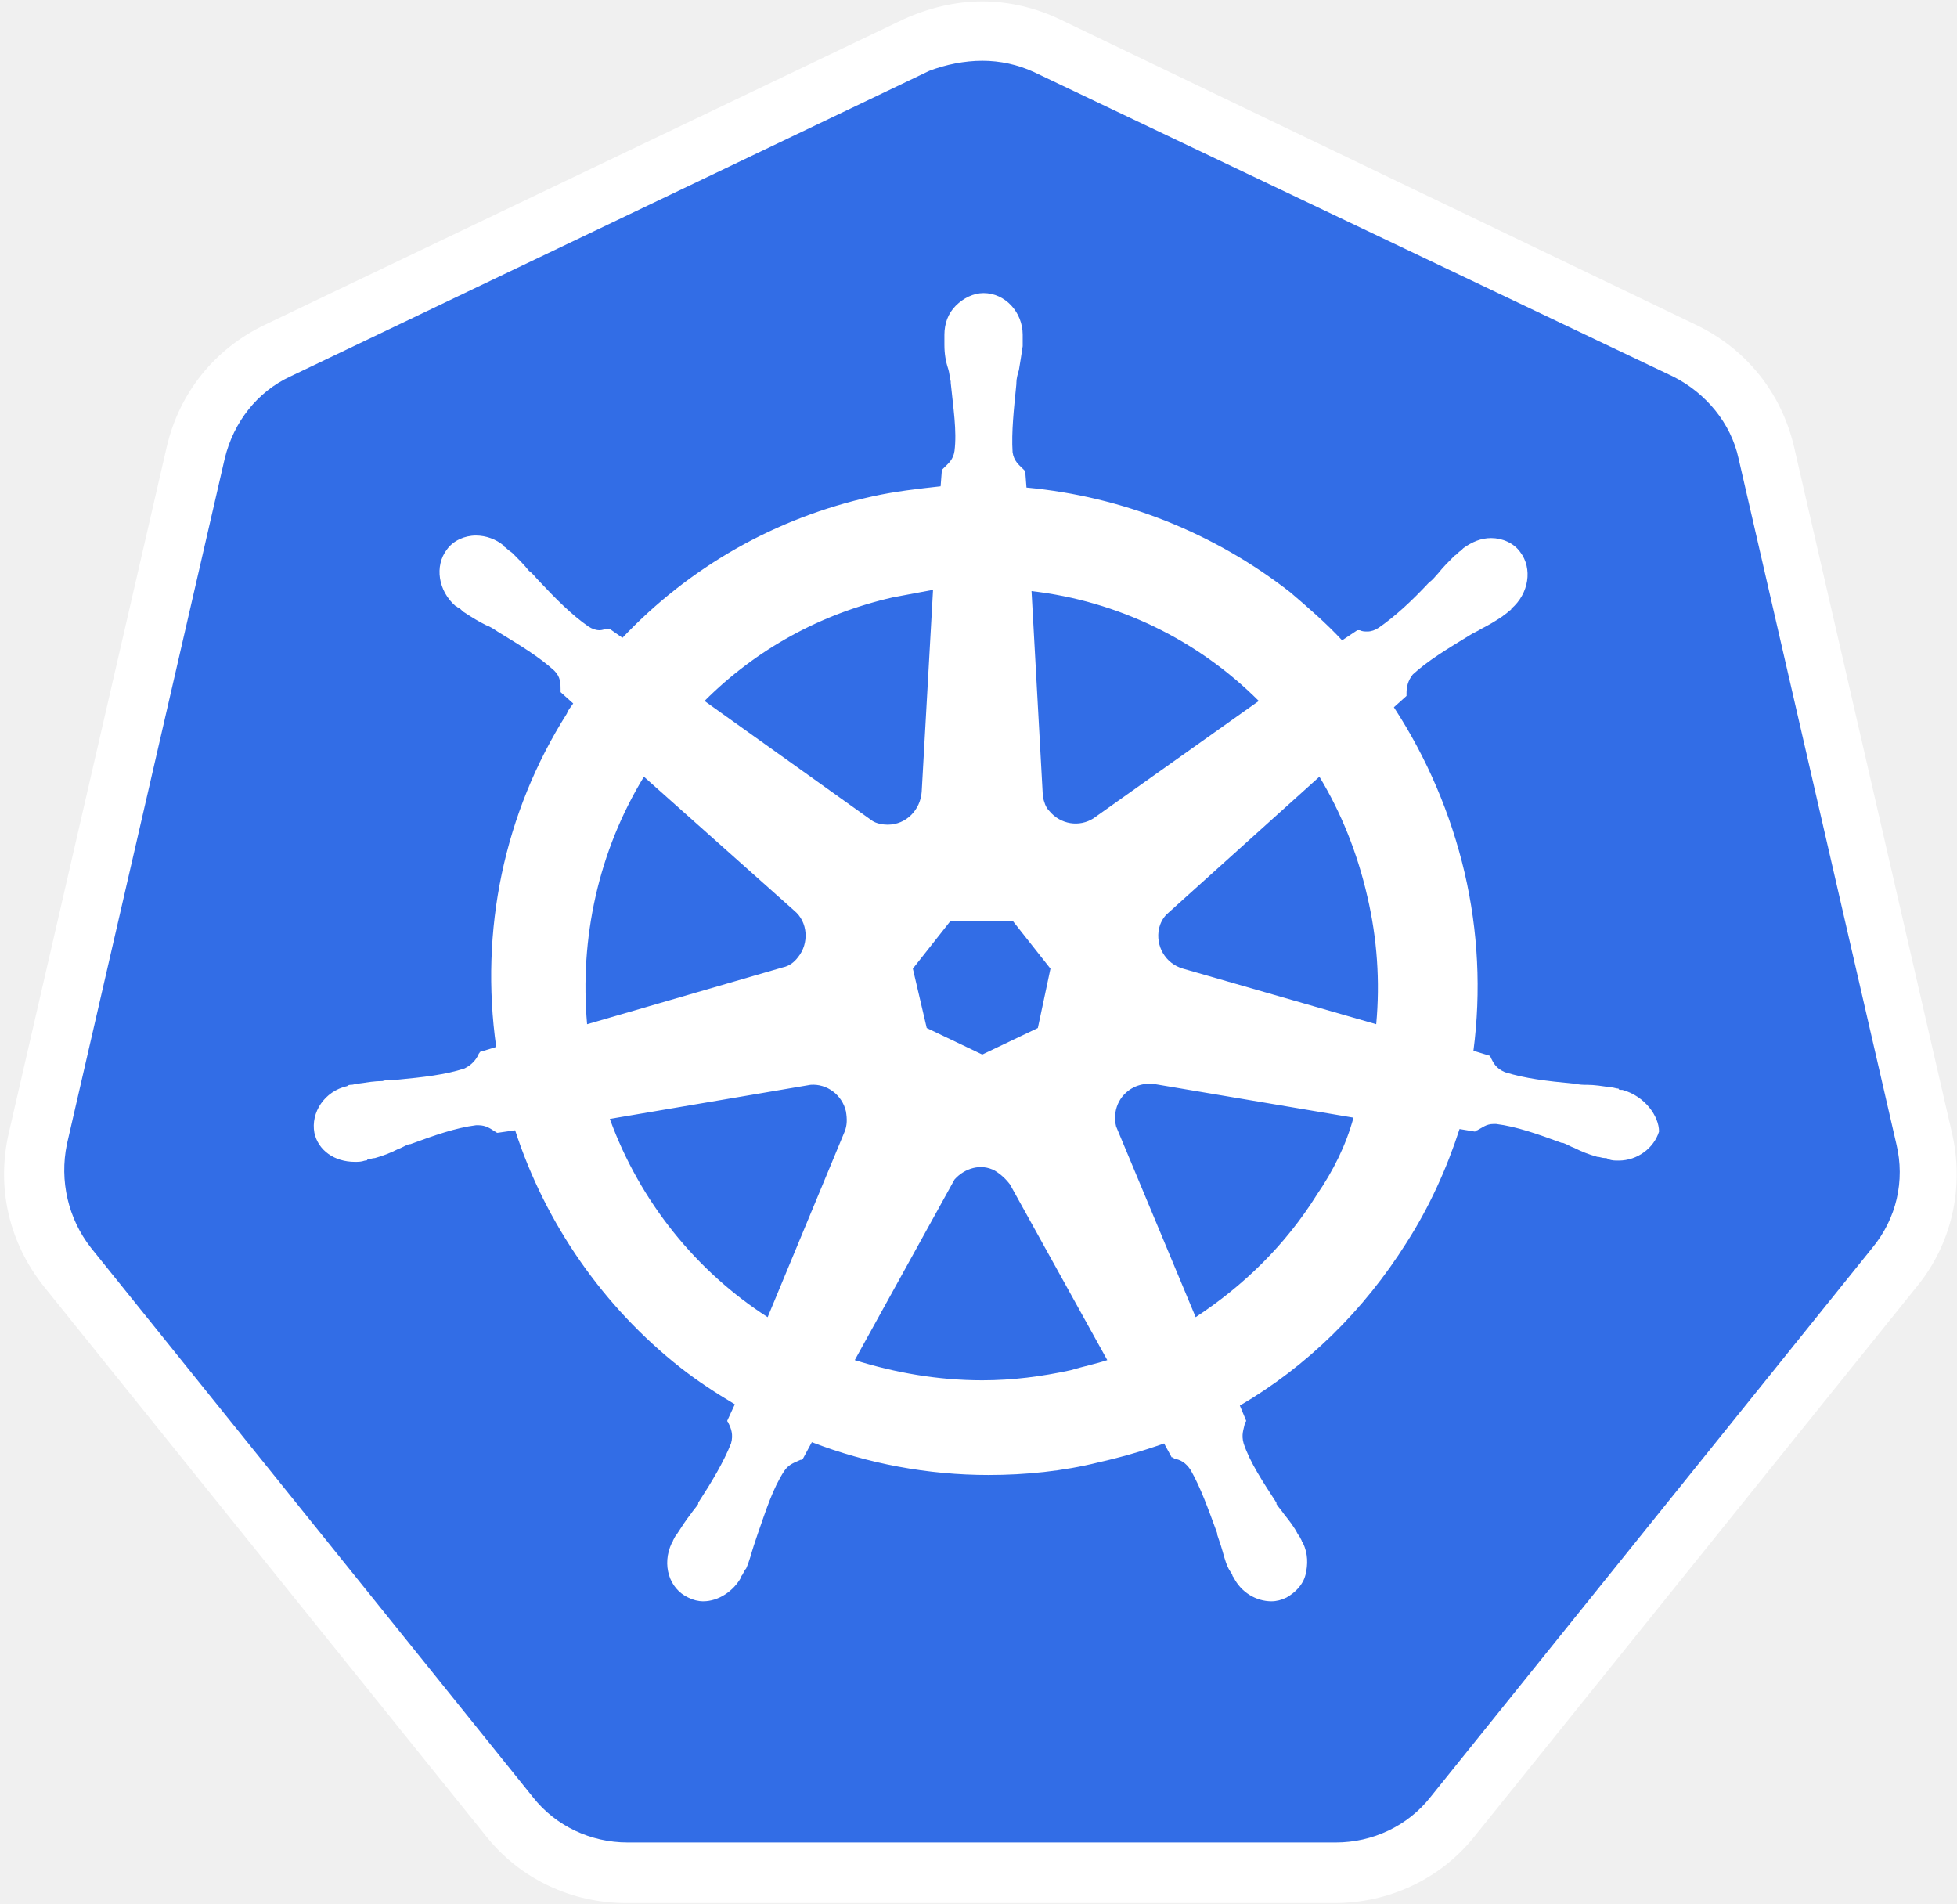
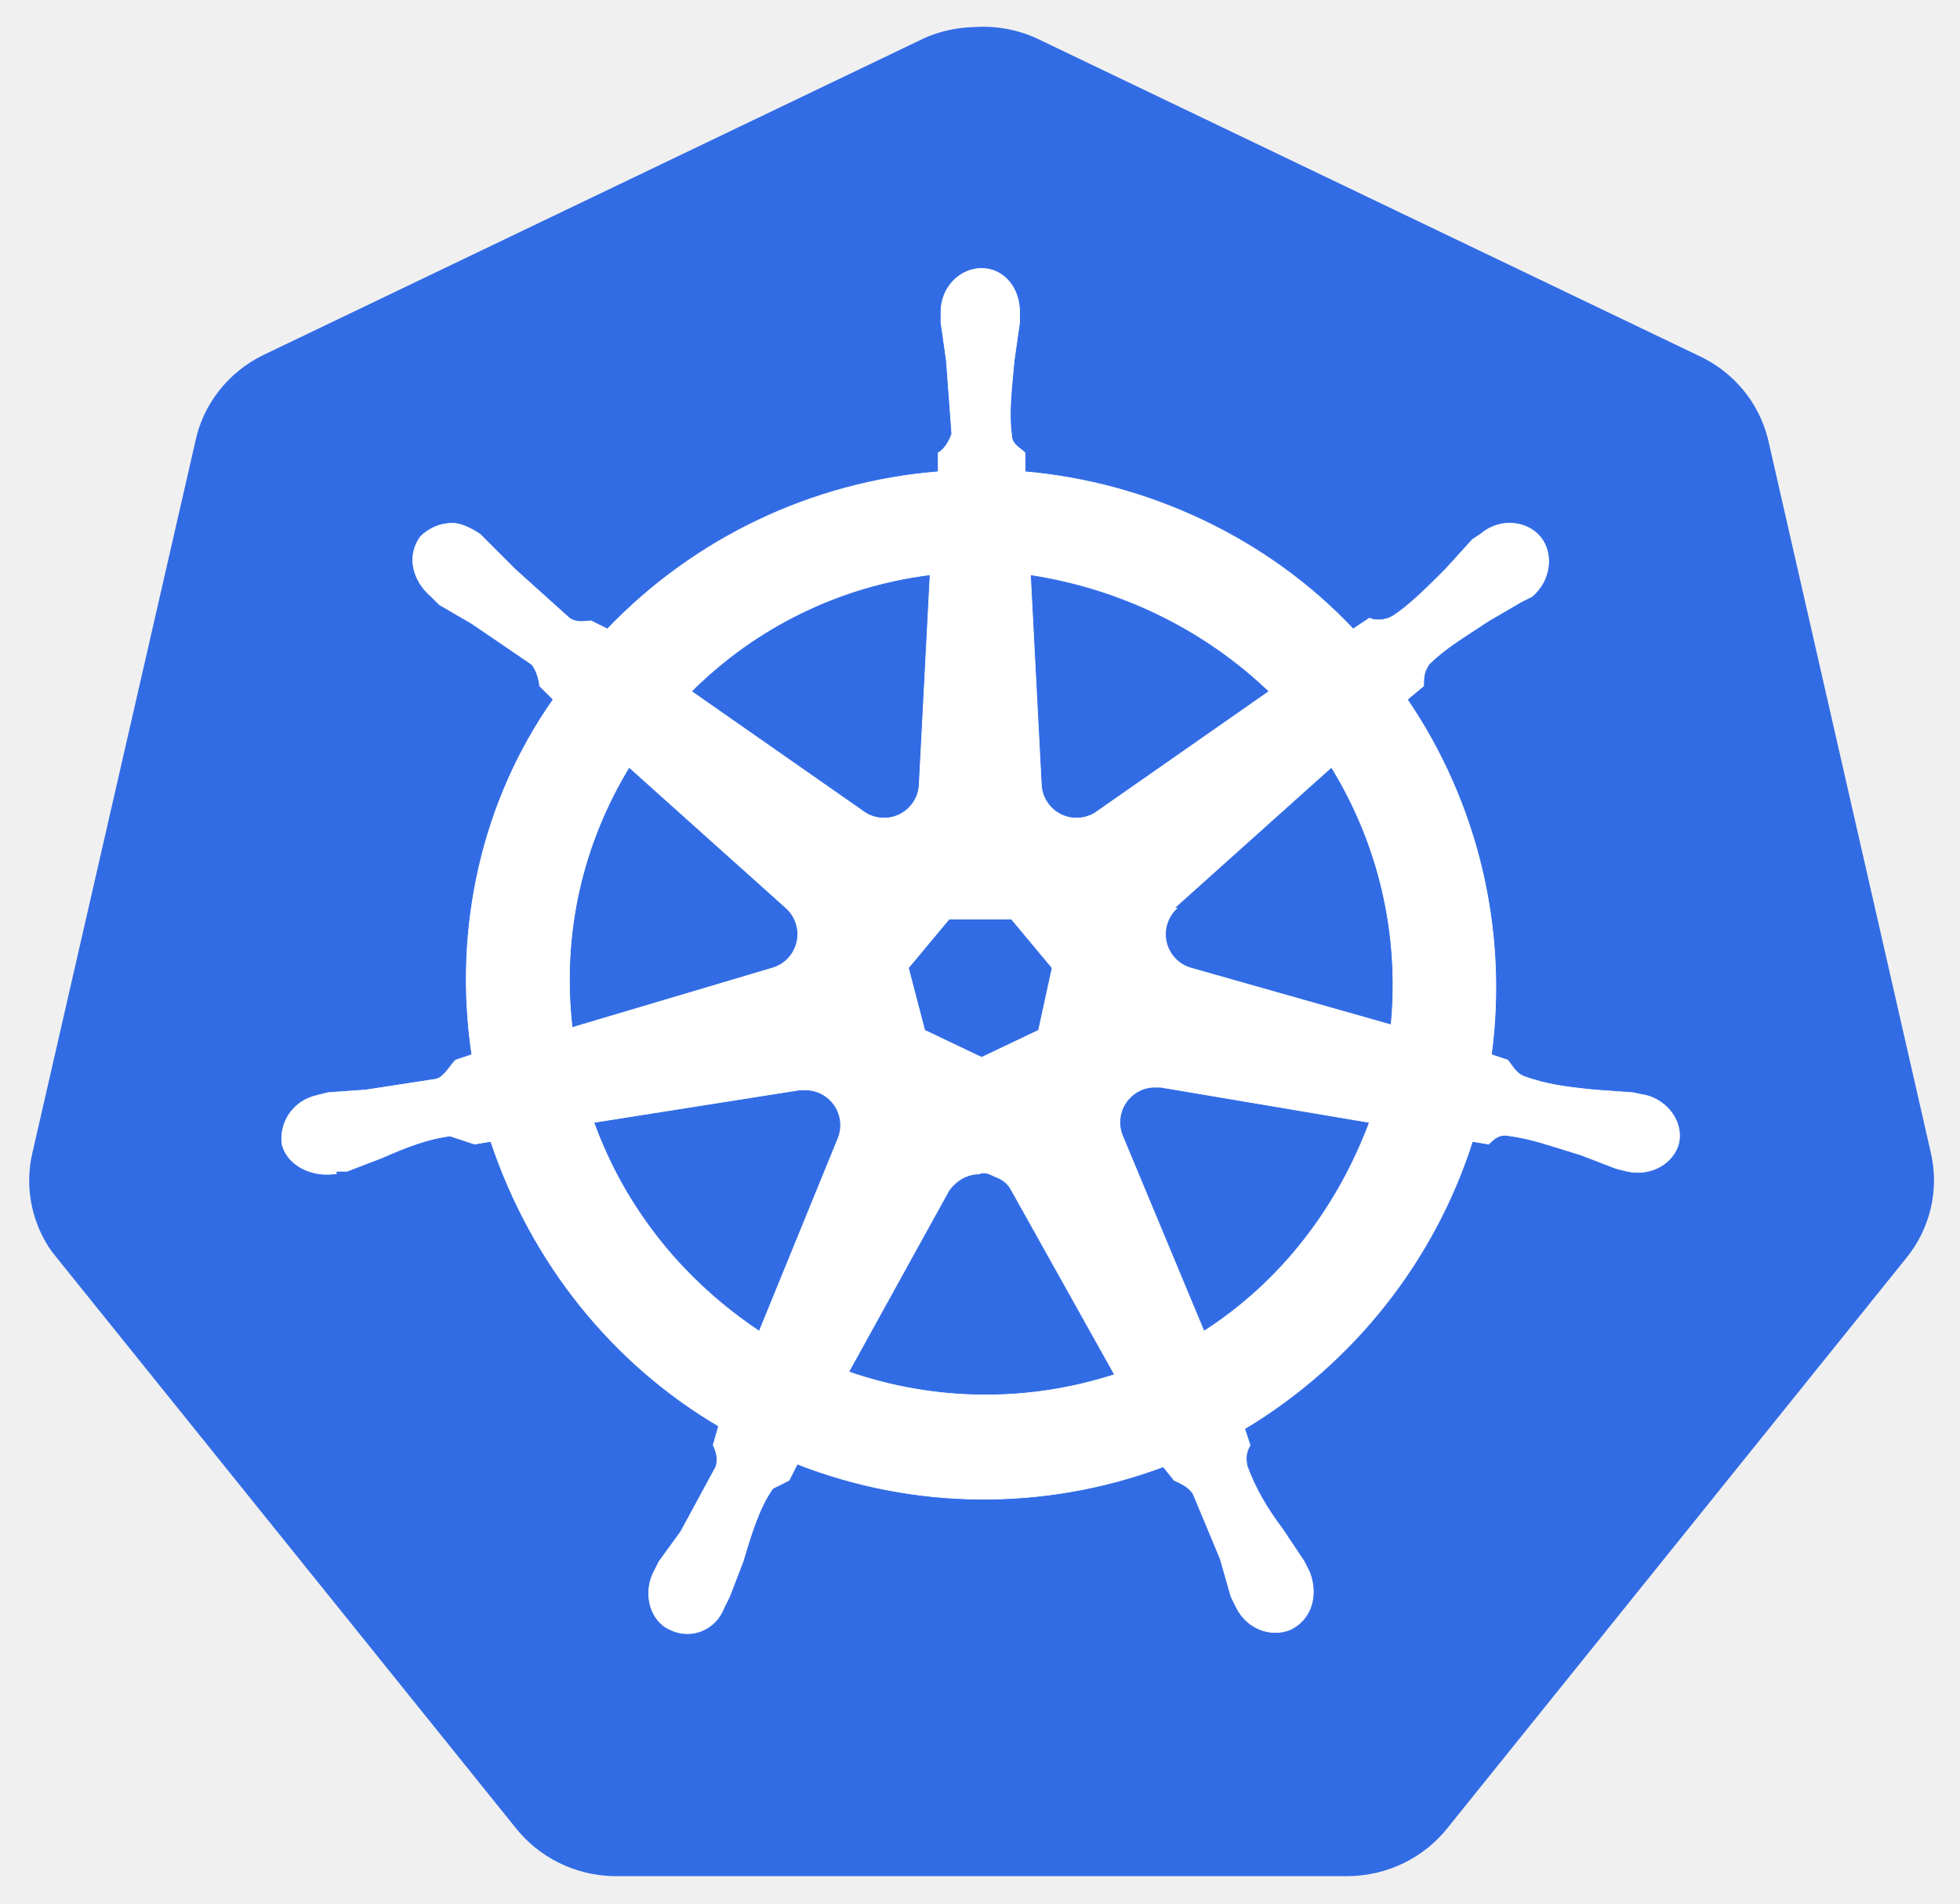
- <svg xmlns="http://www.w3.org/2000/svg" width="2500" height="2432" preserveAspectRatio="xMidYMid" viewBox="0 0 256 249" id="kubernets">
-   <path fill="#326DE6" d="M82.085 244.934c-5.946 0-11.561-2.642-15.36-7.432L8.92 165.657c-3.799-4.79-5.285-10.9-3.799-16.847l20.645-89.682c1.321-5.946 5.285-10.736 10.736-13.378l83.571-39.97c2.643-1.32 5.616-1.981 8.589-1.981 2.973 0 5.945.66 8.588 1.982l83.572 39.804c5.45 2.642 9.414 7.432 10.735 13.378l20.645 89.682c1.322 5.946 0 12.057-3.798 16.847l-57.807 71.845c-3.799 4.624-9.414 7.432-15.36 7.432l-93.15.165z" />
-   <path fill="#FFF" d="M128.495 7.928c2.313 0 4.625.495 6.772 1.486l83.572 39.804c4.294 2.147 7.597 6.111 8.588 10.736l20.645 89.682c1.156 4.79 0 9.745-3.138 13.543l-57.806 71.846c-2.973 3.798-7.598 5.945-12.387 5.945H82.085c-4.79 0-9.414-2.147-12.387-5.945l-57.806-71.846c-2.973-3.798-4.13-8.753-3.138-13.543l20.645-89.682c1.156-4.79 4.294-8.754 8.588-10.736L121.56 9.25c2.147-.826 4.624-1.321 6.936-1.321zm0-7.763c-3.468 0-6.936.826-10.24 2.312l-83.571 39.97c-6.607 3.138-11.231 8.918-12.883 16.02L1.156 148.15c-1.651 7.102 0 14.369 4.625 20.15l57.806 71.845c4.46 5.615 11.231 8.753 18.333 8.753h92.655c7.102 0 13.874-3.138 18.333-8.753l57.807-71.846c4.624-5.615 6.276-13.047 4.624-20.15l-20.645-89.682c-1.651-7.102-6.276-12.882-12.882-16.02L138.57 2.476C135.432.991 131.964.165 128.495.165z" />
-   <path fill="#FFF" d="M212.232 142.534c-.165 0-.165 0 0 0h-.165c-.165 0-.33 0-.33-.165-.33 0-.66-.165-.991-.165-1.156-.165-2.147-.33-3.138-.33-.496 0-.991 0-1.652-.166h-.165c-3.468-.33-6.276-.66-8.919-1.486-1.156-.496-1.486-1.156-1.817-1.817 0-.165-.165-.165-.165-.33l-2.147-.66a65.33 65.33 0 0 0-1.156-23.289 68.054 68.054 0 0 0-9.249-21.636l1.652-1.486v-.33c0-.826.165-1.652.825-2.478 1.982-1.817 4.46-3.303 7.433-5.12.495-.33.99-.495 1.486-.826.991-.495 1.817-.99 2.808-1.651.165-.165.495-.33.826-.66.165-.166.33-.166.33-.331 2.312-1.982 2.808-5.285 1.156-7.433-.826-1.156-2.312-1.816-3.799-1.816-1.32 0-2.477.495-3.633 1.321l-.33.33c-.33.165-.496.496-.826.661-.826.826-1.487 1.486-2.147 2.312-.33.33-.66.826-1.156 1.156-2.313 2.478-4.46 4.46-6.607 5.946-.495.33-.99.496-1.486.496-.33 0-.661 0-.991-.166h-.33l-1.983 1.322c-2.147-2.312-4.459-4.294-6.771-6.276a65.958 65.958 0 0 0-34.519-13.709l-.165-2.147-.33-.33c-.496-.496-1.156-.991-1.322-2.147-.165-2.643.166-5.616.496-8.919v-.165c0-.496.165-1.156.33-1.652.165-.99.33-1.982.496-3.138v-1.486c0-2.973-2.313-5.45-5.12-5.45-1.322 0-2.643.66-3.634 1.651-.99.991-1.486 2.312-1.486 3.799v1.321c0 1.156.165 2.147.495 3.138.165.496.165.991.33 1.652v.165c.33 3.303.826 6.276.496 8.919-.165 1.156-.826 1.651-1.321 2.147l-.33.33-.166 2.147c-2.973.33-5.946.66-8.919 1.321-12.717 2.808-23.948 9.25-32.701 18.498l-1.652-1.156h-.33c-.33 0-.661.165-.991.165-.496 0-.991-.165-1.487-.495-2.147-1.486-4.294-3.634-6.606-6.111-.33-.33-.66-.826-1.156-1.156-.661-.826-1.322-1.487-2.148-2.312-.165-.166-.495-.33-.825-.661-.165-.165-.33-.165-.33-.33a5.772 5.772 0 0 0-3.634-1.322c-1.487 0-2.973.661-3.799 1.817-1.652 2.147-1.156 5.45 1.156 7.432.165 0 .165.166.33.166.33.165.496.495.826.66.991.66 1.817 1.156 2.808 1.652.496.165.991.495 1.487.826 2.972 1.816 5.45 3.303 7.432 5.12.826.825.826 1.651.826 2.477v.33l1.651 1.487c-.33.495-.66.826-.826 1.321-8.258 13.048-11.396 28.408-9.249 43.603l-2.147.66c0 .166-.165.166-.165.33-.33.661-.826 1.322-1.817 1.817-2.477.826-5.45 1.157-8.918 1.487h-.166c-.495 0-1.156 0-1.651.165-.991 0-1.982.165-3.138.33-.33 0-.66.166-.991.166-.165 0-.33 0-.496.165-2.973.66-4.79 3.468-4.294 6.11.496 2.313 2.643 3.8 5.285 3.8.496 0 .826 0 1.322-.166.165 0 .33 0 .33-.165.33 0 .66-.165.99-.165 1.157-.33 1.983-.66 2.974-1.156.495-.165.99-.496 1.486-.66h.165c3.138-1.157 5.946-2.148 8.589-2.478h.33c.991 0 1.652.495 2.147.826.165 0 .165.165.33.165l2.313-.33c3.964 12.221 11.561 23.122 21.636 31.05 2.312 1.816 4.624 3.303 7.102 4.79l-.991 2.146c0 .166.165.166.165.33.33.661.66 1.487.33 2.643-.99 2.478-2.477 4.955-4.294 7.763v.165c-.33.496-.66.826-.99 1.321-.661.826-1.157 1.652-1.818 2.643-.165.165-.33.495-.495.826 0 .165-.165.33-.165.33-1.321 2.808-.33 5.946 2.147 7.102.66.33 1.321.496 1.982.496 1.982 0 3.964-1.322 4.955-3.139 0-.165.165-.33.165-.33.165-.33.33-.66.495-.826.496-1.156.661-1.982.991-2.973l.496-1.486c1.156-3.303 1.982-5.946 3.468-8.258.66-.991 1.487-1.156 2.147-1.487.165 0 .165 0 .33-.165l1.157-2.147c7.267 2.808 15.195 4.294 23.122 4.294 4.79 0 9.745-.495 14.37-1.651a73.402 73.402 0 0 0 8.588-2.478l.99 1.817c.166 0 .166 0 .331.165.826.165 1.486.496 2.147 1.487 1.321 2.312 2.312 5.12 3.468 8.258v.165l.496 1.486c.33.991.495 1.982.99 2.973.166.33.331.496.496.826 0 .165.166.33.166.33.99 1.982 2.972 3.139 4.954 3.139.661 0 1.322-.166 1.982-.496 1.156-.66 2.147-1.652 2.478-2.973.33-1.321.33-2.808-.33-4.129 0-.165-.166-.165-.166-.33-.165-.33-.33-.66-.495-.826-.496-.991-1.156-1.817-1.817-2.643-.33-.495-.66-.825-.99-1.32v-.166c-1.818-2.808-3.47-5.285-4.295-7.763-.33-1.156 0-1.816.165-2.642 0-.165.165-.165.165-.33l-.826-1.982c8.754-5.12 16.186-12.388 21.802-21.306 2.973-4.625 5.285-9.745 6.936-14.865l1.982.33c.166 0 .166-.165.33-.165.661-.33 1.157-.825 2.148-.825h.33c2.643.33 5.45 1.32 8.589 2.477h.165c.495.165.99.495 1.486.66.991.496 1.817.826 2.973 1.157.33 0 .66.165.991.165.165 0 .33 0 .495.165.496.165.826.165 1.322.165 2.477 0 4.624-1.651 5.285-3.798 0-1.982-1.817-4.625-4.79-5.45zm-76.47-8.093l-7.267 3.469-7.267-3.469-1.816-7.762 4.954-6.276h8.093l4.955 6.276-1.651 7.762zm43.108-17.176a52.078 52.078 0 0 1 1.156 16.68l-25.27-7.266c-2.312-.66-3.633-2.973-3.138-5.285.165-.661.496-1.322.991-1.817l19.985-18.003c2.807 4.625 4.954 9.91 6.276 15.69zm-14.204-25.6l-21.636 15.36c-1.817 1.156-4.295.825-5.781-.991-.495-.496-.66-1.157-.826-1.817l-1.486-26.922a50.13 50.13 0 0 1 29.729 14.37zM116.769 78.12c1.817-.33 3.468-.66 5.285-.99l-1.486 26.425c-.165 2.312-1.982 4.294-4.46 4.294-.66 0-1.486-.165-1.982-.495L92.16 91.665c6.772-6.772 15.195-11.397 24.609-13.544zm-32.537 23.453l19.654 17.507c1.817 1.487 1.982 4.294.496 6.111-.496.66-1.156 1.156-1.982 1.322l-25.6 7.432c-.991-11.231 1.486-22.627 7.432-32.372zm-4.46 44.759l26.262-4.46c2.147-.165 4.129 1.322 4.624 3.469.165.99.165 1.817-.165 2.643l-10.075 24.278c-9.249-5.946-16.681-15.03-20.645-25.93zm60.285 32.867c-3.799.826-7.598 1.321-11.562 1.321-5.78 0-11.396-.99-16.68-2.642l13.047-23.618c1.321-1.487 3.468-2.147 5.285-1.156a7.04 7.04 0 0 1 1.982 1.816l12.717 22.958c-1.486.495-3.138.826-4.79 1.321zm32.206-22.957c-4.129 6.606-9.58 11.891-15.855 16.02l-10.405-24.94c-.496-1.981.33-4.128 2.312-5.12.66-.33 1.486-.495 2.312-.495l26.426 4.46c-.991 3.633-2.643 6.937-4.79 10.075z" />
+ <svg xmlns="http://www.w3.org/2000/svg" viewBox="0 0 722.8 702">
+   <path style="fill:#326ce5;fill-opacity:1;stroke:#fff;stroke-width:0;stroke-miterlimit:4;stroke-opacity:1;stroke-dasharray:none" d="M365 185a47 46 0 0 0-18 4L103 306a47 46 0 0 0-25 32L18 600a47 46 0 0 0 6 35 47 46 0 0 0 3 4l169 210a47 46 0 0 0 36 18h271a47 46 0 0 0 37-18l169-210a47 46 0 0 0 9-39l-60-263a47 46 0 0 0-26-31L388 189a47 46 0 0 0-23-4z" transform="translate(-6 -175)" />
+   <path d="M368 274c-8 0-15 7-15 16v4l2 14 2 27c-1 3-3 6-5 7v7a190 190 0 0 0-122 58l-6-3c-2 0-5 1-8-1l-20-18-10-10-3-3c-3-2-7-4-10-4-5 0-9 2-12 5-5 7-3 16 4 22l3 3 12 7 22 15c2 2 3 7 3 8l5 5c-26 37-37 84-30 131l-6 2c-2 2-4 6-7 7l-26 4-14 1-4 1c-9 2-14 10-13 18 2 8 11 12 19 11h1v-1h4l13-5c9-4 17-7 25-8l9 3 6-1c15 45 45 82 84 105l-2 7c1 2 2 5 1 8l-13 24-8 11-2 4c-4 8-1 18 6 21 8 4 17 0 20-8l2-4 5-13c3-10 6-20 11-27l6-3 3-6a189 189 0 0 0 135 1l4 5c2 1 5 2 7 5l10 24 4 14 2 4c4 8 13 11 20 8 8-4 10-13 7-21l-2-4-8-12c-6-8-10-15-13-23-1-4 0-6 1-8l-2-6c40-24 70-62 84-106l6 1c2-2 4-4 8-3 8 1 16 4 26 7l13 5 4 1c9 2 17-3 19-10 2-8-4-16-12-18l-5-1-14-1c-10-1-18-2-26-5-3-1-5-5-6-6l-6-2a189 189 0 0 0-31-131l6-5c0-3 0-5 2-8 6-6 13-10 22-16l12-7 4-2c7-6 8-16 3-22s-15-7-22-1l-3 2-10 11c-7 7-13 13-19 17-3 2-7 2-9 1l-6 4c-31-33-75-54-121-58v-7c-2-2-5-3-5-7-1-8 0-16 1-27l2-14v-4c0-9-6-16-14-16zm-19 113-4 77a13 13 0 0 1-21 10l-63-44a151 151 0 0 1 88-43zm37 0c33 5 64 20 88 43l-63 44a13 13 0 0 1-21-10zm-148 71 58 52a13 13 0 0 1-5 22l-74 22c-4-35 4-68 21-96zm259 0a153 153 0 0 1 22 95l-74-21a13 13 0 0 1-5-22h-1l58-52zm-141 56h23l15 18-5 23-21 10-21-10-6-23zm75 62h3l77 13c-12 32-33 59-61 77l-30-72a13 13 0 0 1 11-18zm-128 1a13 13 0 0 1 12 18l-29 71c-27-18-49-44-61-77l76-12h2zm64 31c2-1 4 0 6 1 3 1 5 3 6 5l38 68a154 154 0 0 1-98-1l37-67c3-4 7-6 11-6z" style="font-size:medium;font-style:normal;font-variant:normal;font-weight:400;font-stretch:normal;text-indent:0;text-align:start;text-decoration:none;line-height:normal;letter-spacing:normal;word-spacing:normal;text-transform:none;direction:ltr;block-progression:tb;writing-mode:lr-tb;text-anchor:start;baseline-shift:baseline;color:#000;fill:#fff;fill-opacity:1;stroke:#fff;stroke-width:.25;stroke-miterlimit:4;stroke-opacity:1;stroke-dasharray:none;marker:none;visibility:visible;display:inline;overflow:visible;enable-background:accumulate;font-family:Sans;-inkscape-font-specification:Sans" transform="translate(-6 -175)" />
</svg>
